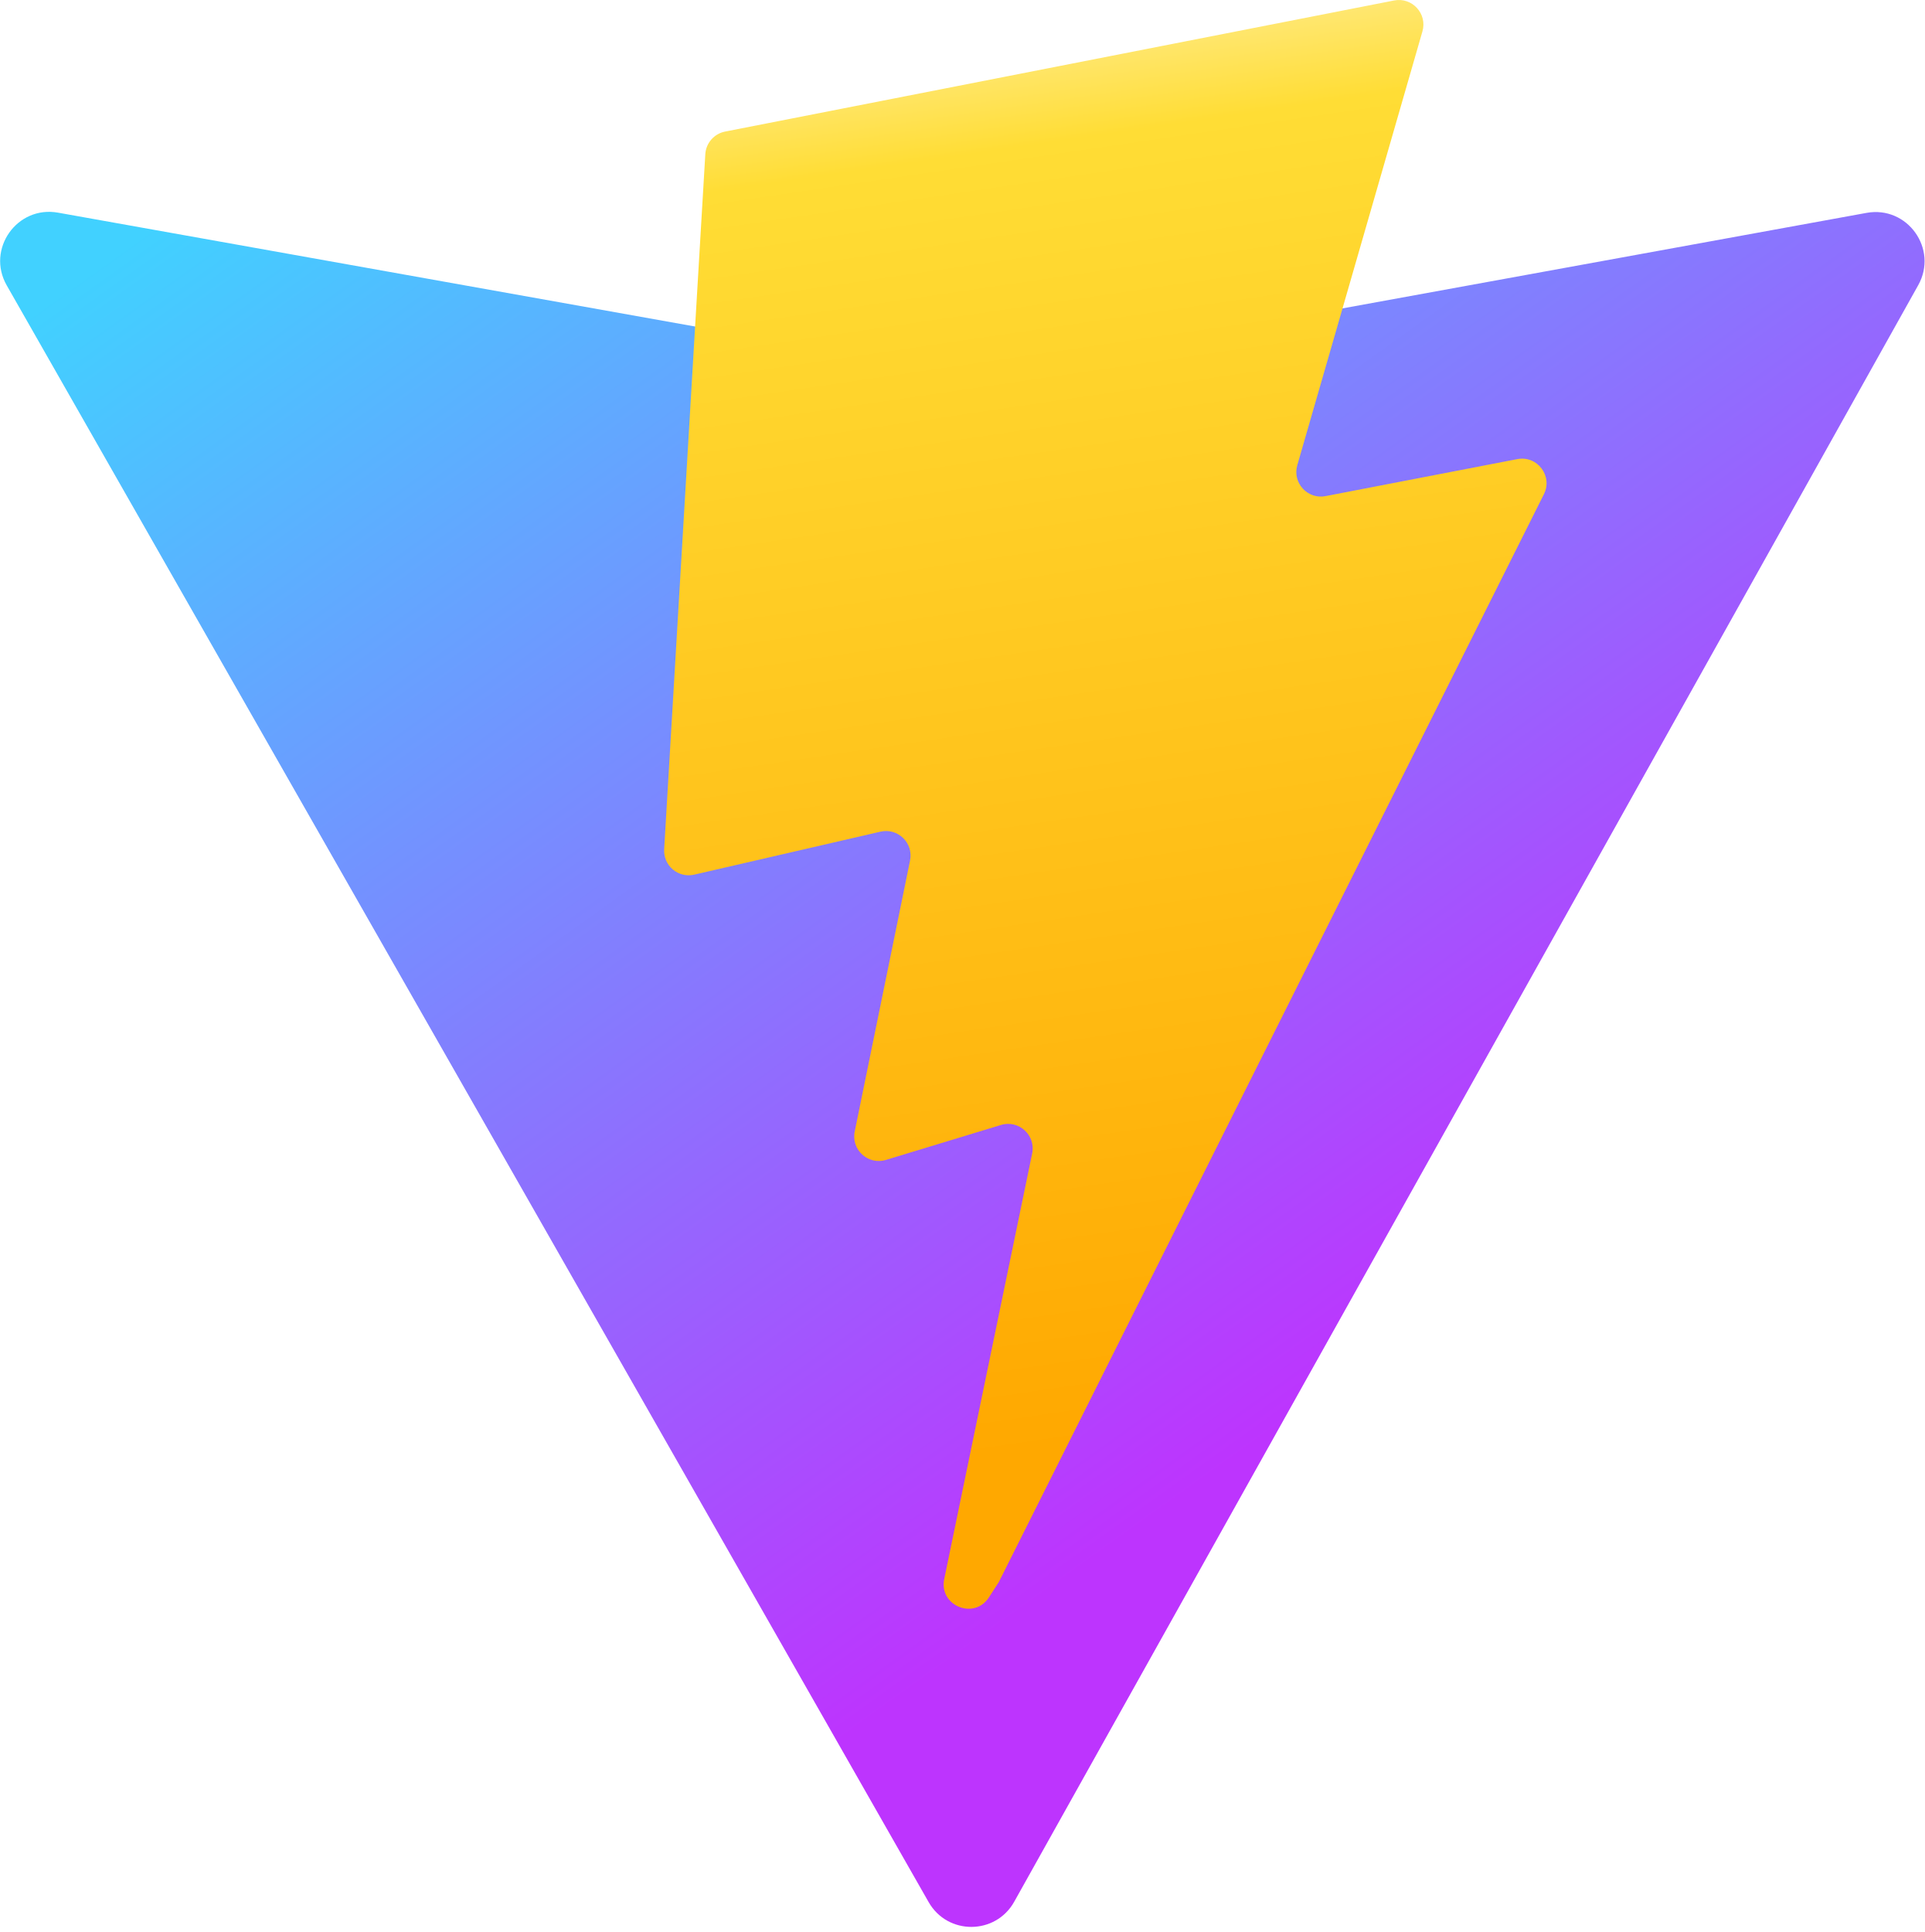
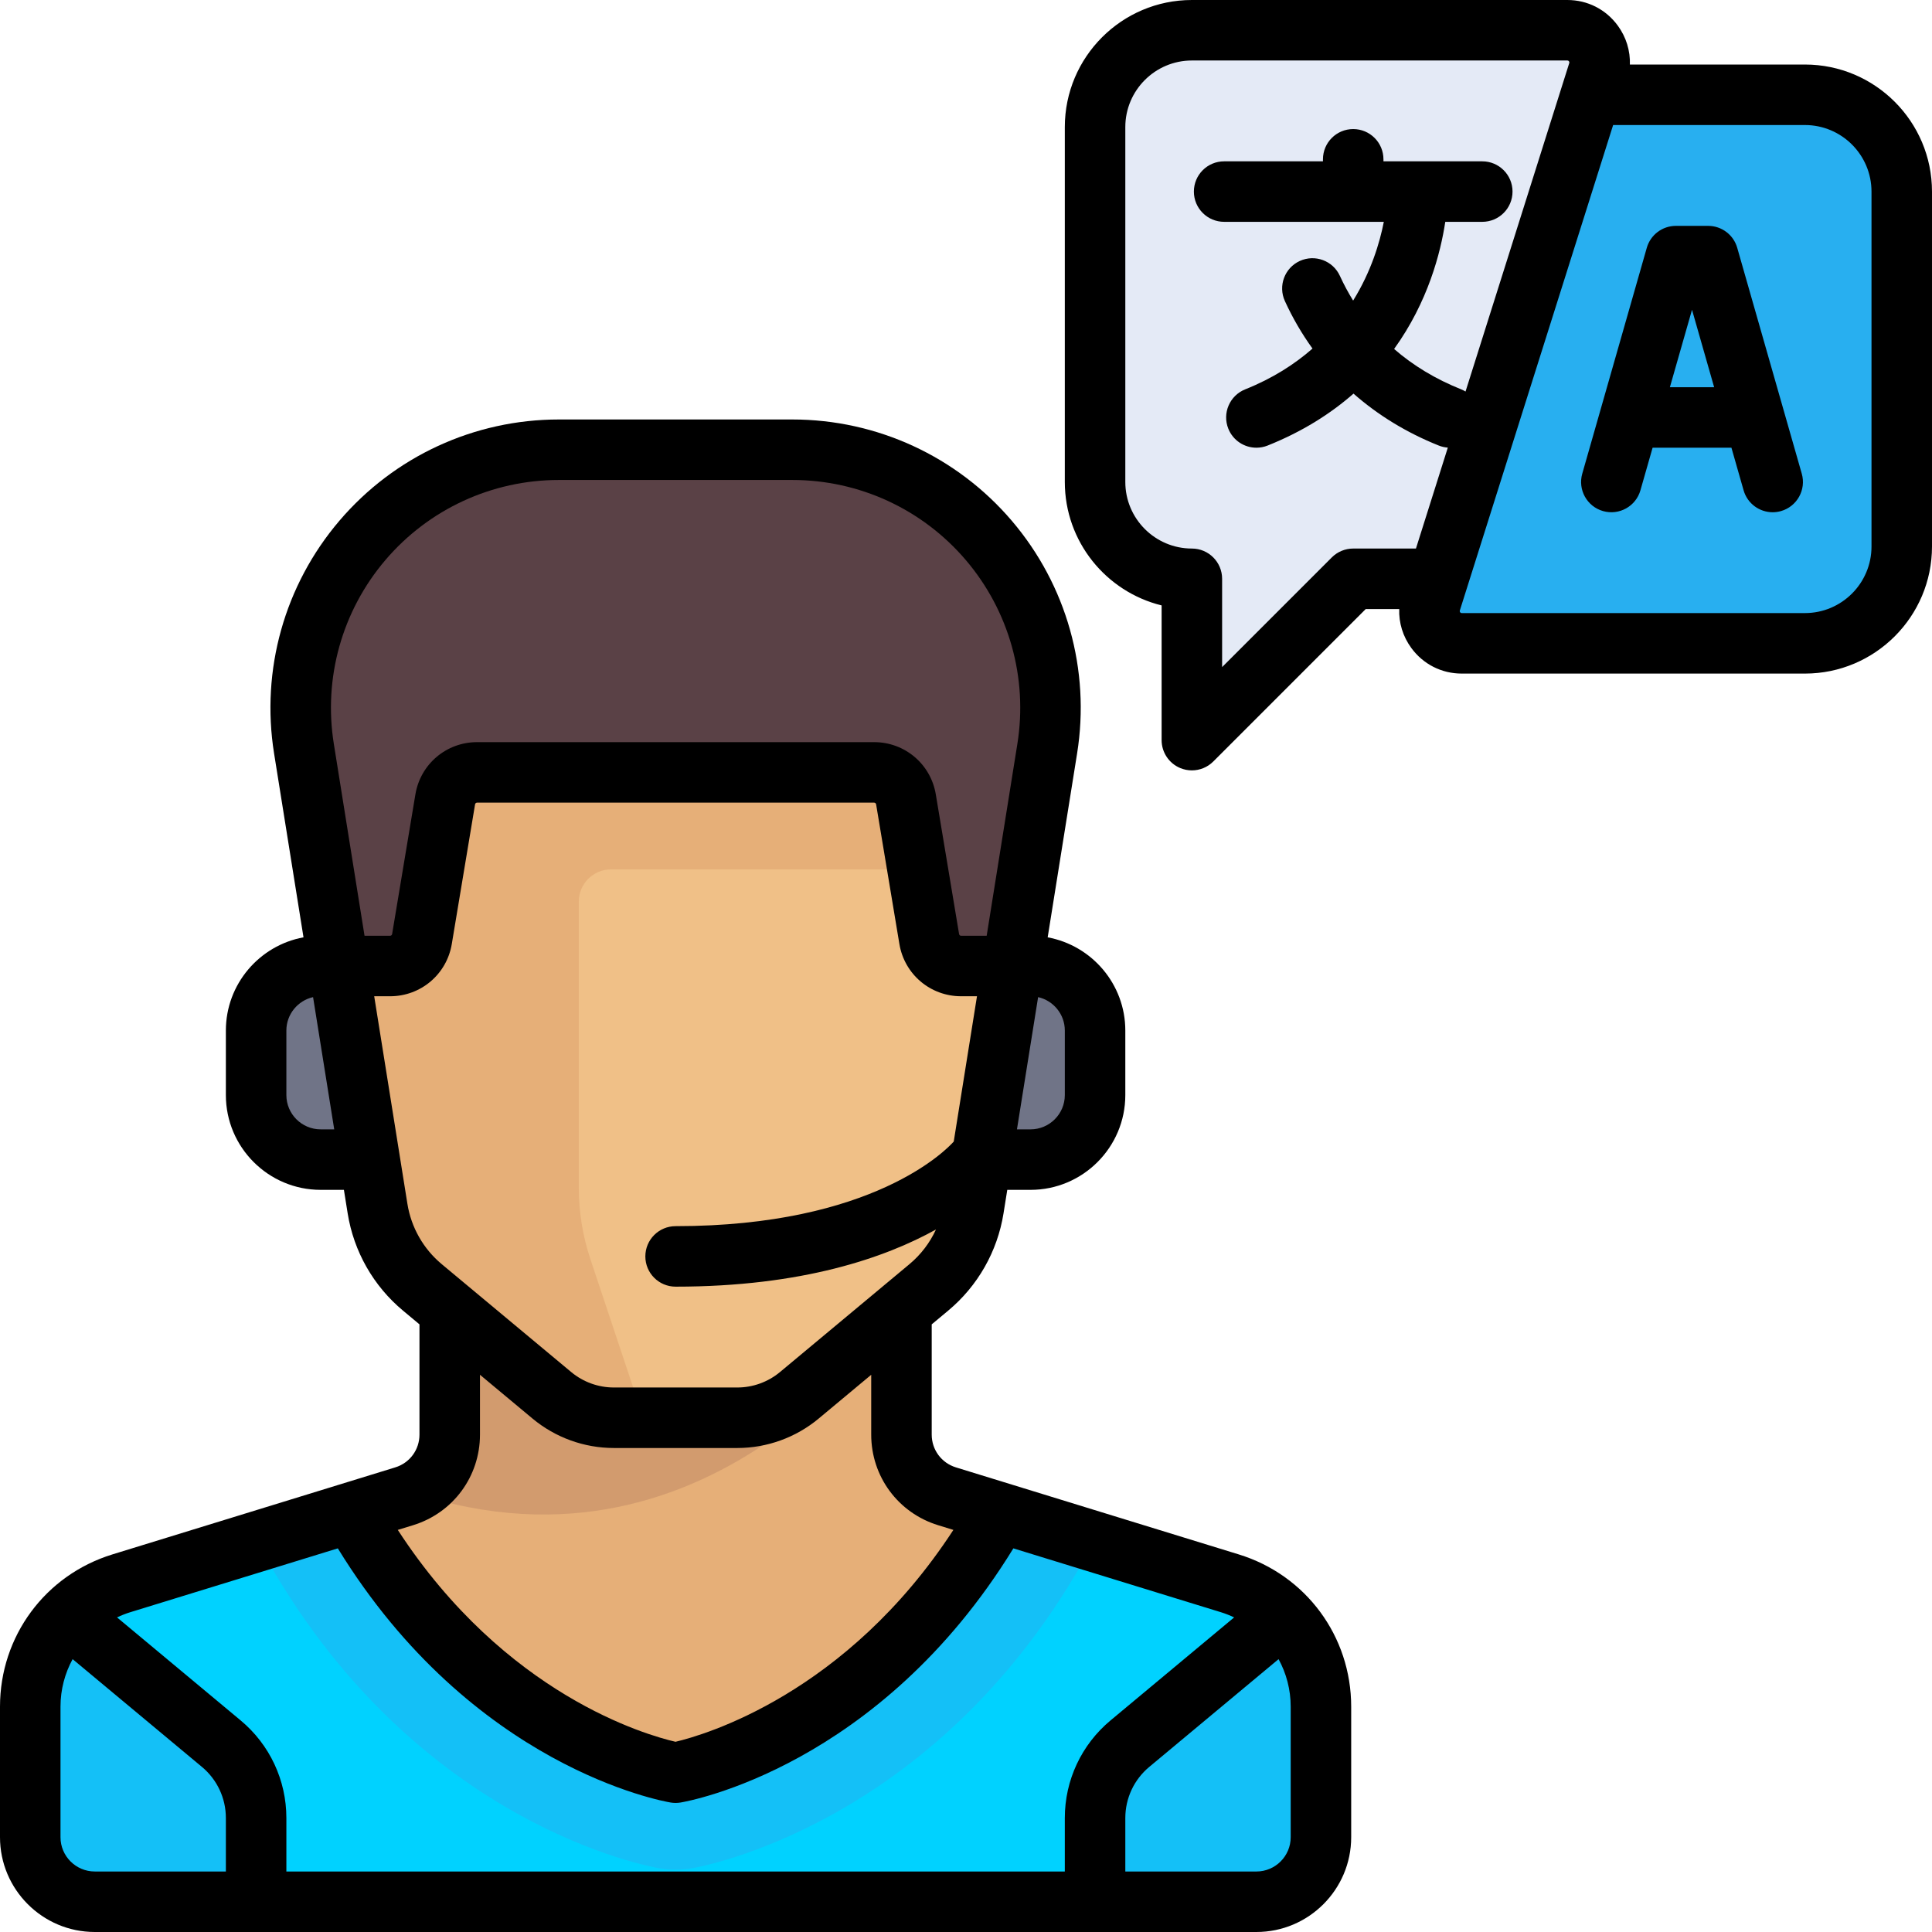
- <svg xmlns="http://www.w3.org/2000/svg" aria-hidden="true" role="img" class="iconify iconify--logos" width="31.88" height="32" preserveAspectRatio="xMidYMid meet" viewBox="0 0 256 257">
-   <defs>
-     <linearGradient id="IconifyId1813088fe1fbc01fb466" x1="-.828%" x2="57.636%" y1="7.652%" y2="78.411%">
-       <stop offset="0%" stop-color="#41D1FF" />
-       <stop offset="100%" stop-color="#BD34FE" />
-     </linearGradient>
-     <linearGradient id="IconifyId1813088fe1fbc01fb467" x1="43.376%" x2="50.316%" y1="2.242%" y2="89.03%">
-       <stop offset="0%" stop-color="#FFEA83" />
-       <stop offset="8.333%" stop-color="#FFDD35" />
-       <stop offset="100%" stop-color="#FFA800" />
-     </linearGradient>
-   </defs>
-   <path fill="url(#IconifyId1813088fe1fbc01fb466)" d="M255.153 37.938L134.897 252.976c-2.483 4.44-8.862 4.466-11.382.048L.875 37.958c-2.746-4.814 1.371-10.646 6.827-9.67l120.385 21.517a6.537 6.537 0 0 0 2.322-.004l117.867-21.483c5.438-.991 9.574 4.796 6.877 9.62Z" />
-   <path fill="url(#IconifyId1813088fe1fbc01fb467)" d="M185.432.063L96.44 17.501a3.268 3.268 0 0 0-2.634 3.014l-5.474 92.456a3.268 3.268 0 0 0 3.997 3.378l24.777-5.718c2.318-.535 4.413 1.507 3.936 3.838l-7.361 36.047c-.495 2.426 1.782 4.5 4.151 3.78l15.304-4.649c2.372-.72 4.652 1.36 4.15 3.788l-11.698 56.621c-.732 3.542 3.979 5.473 5.943 2.437l1.313-2.028l72.516-144.72c1.215-2.423-.88-5.186-3.54-4.672l-25.505 4.922c-2.396.462-4.435-1.77-3.759-4.114l16.646-57.705c.677-2.35-1.37-4.583-3.769-4.113Z" />
+ <svg xmlns="http://www.w3.org/2000/svg" height="800px" width="800px" version="1.1" id="Layer_1" viewBox="0 0 512 512" xml:space="preserve">
+   <path style="fill:#E6AF78;" d="M238.898,380.236v-38.676H119.182v38.676c0,7.508-4.897,14.138-12.073,16.345l-74.947,23.06  c-14.352,4.417-24.145,17.676-24.145,32.692v34.596c0,9.446,7.656,17.102,17.102,17.102H332.96c9.446,0,17.102-7.656,17.102-17.102  v-34.596c0-15.016-9.793-28.277-24.145-32.692l-74.947-23.06C243.794,394.374,238.898,387.744,238.898,380.236z" />
+   <path style="fill:#D29B6E;" d="M109.306,395.496c81.143,27.061,129.235-48.235,129.235-48.235l0.065-5.699H119.182v38.675  C119.182,386.904,115.198,392.697,109.306,395.496z" />
+   <path style="fill:#00D2FF;" d="M325.917,419.642l-65.835-20.258c-11.259,15.699-42.853,59.299-81.042,66.119  c-38.189-6.82-69.784-50.42-81.041-66.119l-65.835,20.258c-14.353,4.416-24.146,17.676-24.146,32.692v34.596  c0,9.445,7.658,17.102,17.102,17.102H332.96c9.445,0,17.102-7.658,17.102-17.102v-34.596  C350.063,437.319,340.269,424.058,325.917,419.642z" />
+   <g>
+     <path style="fill:#14C0F7;" d="M58.644,462.136l-40.625-33.737c-6.238,6.263-10.002,14.845-10.002,24.124v34.409   c0,9.445,7.658,17.102,17.102,17.102h42.756v-22.189C67.875,474.23,64.493,467.009,58.644,462.136z" />
+     <path style="fill:#14C0F7;" d="M350.063,486.93v-34.409c0-9.31-3.785-17.923-10.06-24.191l-40.567,33.806   c-5.849,4.874-9.231,12.093-9.231,19.707v22.189h42.756C342.405,504.032,350.063,496.375,350.063,486.93z" />
+   </g>
+   <g>
+     <path style="fill:#707487;" d="M89.766,256.049H78.758c-4.722,0-8.551,3.829-8.551,8.551v34.205c0,4.722,3.829,8.551,8.551,8.551   h19.217L89.766,256.049z" />
+     <path style="fill:#707487;" d="M281.653,256.049h-13.34l-8.209,51.307h21.549c4.722,0,8.551-3.829,8.551-8.551V264.6   C290.205,259.878,286.376,256.049,281.653,256.049z" />
+   </g>
+   <path style="fill:#28AFF0;" d="M478.33,25.07h-48.792l-47.285,133.972c-1.964,5.564,2.163,11.398,8.064,11.398h88.013  c14.168,0,25.653-11.485,25.653-25.653V50.723C503.983,36.555,492.498,25.07,478.33,25.07z" />
+   <path style="fill:#E4EAF6;" d="M315.858,7.968c-14.168,0-25.653,11.485-25.653,25.653v94.063c0,14.168,11.485,25.653,25.653,25.653  v28.304c0,5.333,6.448,8.004,10.219,4.233l32.537-32.537h25.653l47.285-133.972c1.964-5.564-2.163-11.398-8.064-11.398  L315.858,7.968L315.858,7.968z" />
+   <path style="fill:#F0C087;" d="M211.828,369.819l34.32-28.6c6.352-5.293,10.571-12.708,11.878-20.872l19.504-121.899  c6.651-41.564-25.457-79.217-67.55-79.217h-61.88c-42.093,0-74.2,37.653-67.55,79.217l19.504,121.899  c1.306,8.164,5.526,15.579,11.878,20.872l34.32,28.6c4.61,3.842,10.422,5.946,16.422,5.946h32.732  C201.406,375.765,207.218,373.661,211.828,369.819z" />
+   <path style="fill:#E6AF78;" d="M161.937,230.396h85.511v-34.205H82.474c-0.778,0.913-1.146,1.345-1.924,2.256l19.504,121.899  c1.306,8.164,5.526,15.579,11.878,20.873l34.32,28.599c4.61,3.843,10.423,5.946,16.424,5.946h7.814l-14.03-42.092  c-2.034-6.103-3.072-12.495-3.072-18.929v-75.797C153.386,234.225,157.215,230.396,161.937,230.396z" />
+   <path style="fill:#5A4146;" d="M209.98,119.231h-30.94h-30.94c-42.093,0-74.2,37.653-67.55,79.217l9.216,57.602h13.621  c4.18,0,7.747-3.022,8.435-7.146l6.17-37.016c0.687-4.123,4.254-7.146,8.435-7.146h105.228c4.18,0,7.747,3.022,8.435,7.146  l6.17,37.016c0.687,4.123,4.254,7.146,8.435,7.146h13.621l9.216-57.602C284.18,156.884,252.073,119.231,209.98,119.231z" />
+   <path style="fill:#14C0F7;" d="M179.04,495.481c1.411,0,2.823-0.117,4.217-0.351c2.589-0.43,63.774-11.353,103.566-80.986  c1.069-1.869,1.791-3.827,2.348-5.809l-29.09-8.951c-11.258,15.699-42.852,59.299-81.041,66.119  c-38.189-6.82-69.784-50.42-81.041-66.119l-29.09,8.951c0.557,1.983,1.279,3.94,2.348,5.809  c39.792,69.633,100.977,80.555,103.566,80.986C176.217,495.364,177.629,495.481,179.04,495.481z" />
+   <path d="M460.384,65.672c-0.982-3.441-4.128-5.814-7.708-5.814h-8.551c-3.58,0-6.725,2.373-7.708,5.814l-17.102,59.858  c-1.216,4.257,1.248,8.694,5.506,9.911c4.258,1.215,8.694-1.247,9.911-5.506l3.225-11.288h20.889l3.225,11.289  c1.006,3.521,4.216,5.816,7.705,5.816c0.729,0,1.471-0.1,2.206-0.311c4.256-1.216,6.722-5.653,5.506-9.911L460.384,65.672z   M442.537,102.614l5.864-20.523l5.864,20.523H442.537z" />
+   <path d="M478.33,17.102h-46.402c0.13-3.659-0.966-7.267-3.209-10.328C425.564,2.469,420.693,0,415.355,0h-99.497  c-18.566,0-33.67,15.105-33.67,33.67v94.063c0,15.805,10.945,29.101,25.653,32.706v35.703c0,3.242,1.953,6.166,4.949,7.406  c0.992,0.41,2.033,0.61,3.067,0.61c2.086,0,4.137-0.814,5.67-2.348l40.406-40.407h8.877c-0.13,3.659,0.966,7.267,3.209,10.328  c3.155,4.306,8.026,6.775,13.363,6.775h90.947c18.566,0,33.67-15.105,33.67-33.67V50.772C512,32.207,496.895,17.102,478.33,17.102z   M375.241,145.37h-16.628c-2.126,0-4.165,0.844-5.668,2.348l-29.071,29.071v-23.402c0-4.427-3.589-8.017-8.017-8.017  c-9.725,0-17.637-7.912-17.637-17.637V33.67c0-9.725,7.912-17.637,17.637-17.637h99.497c0.088,0,0.27,0,0.431,0.218  c0.16,0.219,0.106,0.393,0.079,0.477l-27.483,87.031c-0.36-0.215-0.735-0.413-1.136-0.573c-6.798-2.718-12.732-6.302-17.792-10.704  c9-12.476,12.331-25.564,13.56-33.694h9.805c4.427,0,8.017-3.589,8.017-8.017s-3.589-8.017-8.017-8.017H366.63v-0.534  c0-4.427-3.589-8.017-8.017-8.017c-4.427,0-8.017,3.589-8.017,8.017v0.534h-26.188c-4.427,0-8.017,3.589-8.017,8.017  s3.589,8.017,8.017,8.017h42.318c-1.075,5.501-3.35,13.164-8.132,20.872c-1.283-2.081-2.46-4.255-3.505-6.544  c-1.839-4.029-6.597-5.8-10.623-3.961c-4.028,1.84-5.801,6.596-3.961,10.623c2.051,4.491,4.504,8.695,7.321,12.596  c-4.735,4.155-10.583,7.907-17.845,10.812c-4.111,1.645-6.11,6.31-4.466,10.421c1.254,3.135,4.264,5.042,7.446,5.042  c0.991,0,1.999-0.185,2.975-0.575c9.268-3.708,16.734-8.477,22.757-13.761c6.486,5.704,14.058,10.345,22.595,13.761  c0.788,0.314,1.595,0.49,2.399,0.548L375.241,145.37z M495.967,144.835c0,9.725-7.912,17.637-17.637,17.637h-90.946  c-0.088,0-0.27,0-0.431-0.219c-0.159-0.219-0.105-0.392-0.078-0.477l40.622-128.64h50.832c9.725,0,17.637,7.912,17.637,17.637  V144.835z" />
+   <path d="M328.274,411.931l-74.947-23.06c-3.836-1.18-6.413-4.67-6.413-8.684v-29.22l4.365-3.637  c7.842-6.535,13.049-15.686,14.662-25.765l0.998-6.24h6.162c13.851,0,25.119-11.268,25.119-25.119v-17.102  c0-12.298-8.886-22.554-20.574-24.699l7.798-48.738c3.541-22.133-2.768-44.607-17.312-61.662  c-14.543-17.055-35.738-26.839-58.153-26.839h-61.88c-22.415,0-43.611,9.781-58.154,26.837s-20.853,39.531-17.312,61.662  l7.798,48.738c-11.687,2.146-20.573,12.402-20.573,24.7v17.102c0,13.851,11.268,25.119,25.119,25.119h6.162l0.998,6.24  c1.613,10.08,6.82,19.229,14.662,25.765l4.365,3.638v29.219c0,4.014-2.577,7.505-6.413,8.684l-74.947,23.06  C11.978,417.417,0,433.634,0,452.285v34.596C0,500.732,11.268,512,25.119,512H332.96c13.851,0,25.119-11.268,25.119-25.119v-34.596  C358.079,433.634,346.101,417.417,328.274,411.931z M282.188,273.102v17.102c0,5.01-4.076,9.086-9.086,9.086h-3.597l5.606-35.042  C279.158,265.167,282.188,268.784,282.188,273.102z M102.146,148.405c11.493-13.477,28.242-21.207,45.954-21.207h61.88  c17.712,0,34.461,7.729,45.954,21.207c11.492,13.477,16.479,31.238,13.68,48.728l-8.135,50.85h-6.785  c-0.263,0-0.484-0.188-0.527-0.447l-6.169-37.017c-1.337-8.021-8.21-13.843-16.342-13.843H126.427  c-8.132,0-15.005,5.822-16.342,13.844l-6.169,37.016c-0.044,0.259-0.265,0.447-0.527,0.447h-6.785l-8.136-50.85  C85.668,179.643,90.654,161.883,102.146,148.405z M84.977,299.29c-5.01,0-9.086-4.076-9.086-9.086v-17.102  c0-4.318,3.03-7.935,7.075-8.854l5.607,35.042H84.977z M99.167,264.017h4.22c8.132,0,15.005-5.822,16.342-13.844l6.169-37.016  c0.044-0.259,0.265-0.447,0.527-0.447h105.228c0.263,0,0.484,0.188,0.527,0.447l6.169,37.017c1.337,8.021,8.21,13.843,16.342,13.843  h4.22l-6.161,38.51c-1.869,2.104-21.343,22.417-73.71,22.417c-4.427,0-8.017,3.589-8.017,8.017c0,4.427,3.589,8.017,8.017,8.017  c33.609,0,55.601-7.707,69.003-15.148c-1.617,3.519-4.006,6.665-7.027,9.183l-34.32,28.6c-3.163,2.636-7.173,4.087-11.291,4.087  h-32.732c-4.117,0-8.128-1.452-11.291-4.087l-34.32-28.6c-4.863-4.053-8.094-9.729-9.094-15.981L99.167,264.017z M109.466,404.196  c10.606-3.263,17.732-12.911,17.732-24.008v-15.858l13.92,11.601c6.039,5.032,13.695,7.804,21.555,7.804h32.732  c7.861,0,15.516-2.772,21.555-7.804l13.92-11.602v15.858c0,11.097,7.126,20.745,17.732,24.008l4.047,1.245  c-28.422,43.606-66.2,54.402-73.639,56.15c-7.513-1.723-45.08-12.315-73.604-56.149L109.466,404.196z M89.527,410.331  c35.591,57.965,86.007,66.991,88.194,67.355c0.436,0.073,0.876,0.109,1.318,0.109c0.441,0,0.882-0.036,1.318-0.109  c2.187-0.365,52.605-9.39,88.194-67.355l55.007,16.925c1.216,0.374,2.381,0.842,3.505,1.371l-32.76,27.302  c-7.7,6.414-12.116,15.842-12.116,25.865v14.172H75.891v-14.172c0-10.023-4.416-19.451-12.115-25.866l-32.762-27.302  c1.123-0.529,2.288-0.997,3.505-1.371L89.527,410.331z M16.033,486.881v-34.596c0-4.537,1.157-8.833,3.212-12.596l34.267,28.555  c4.033,3.361,6.346,8.3,6.346,13.549v14.172H25.119C20.109,495.967,16.033,491.891,16.033,486.881z M342.046,486.881  c0,5.01-4.076,9.086-9.086,9.086h-34.739v-14.172c0-5.25,2.313-10.189,6.346-13.549l34.267-28.555  c2.056,3.763,3.212,8.058,3.212,12.596V486.881z" />
</svg>
